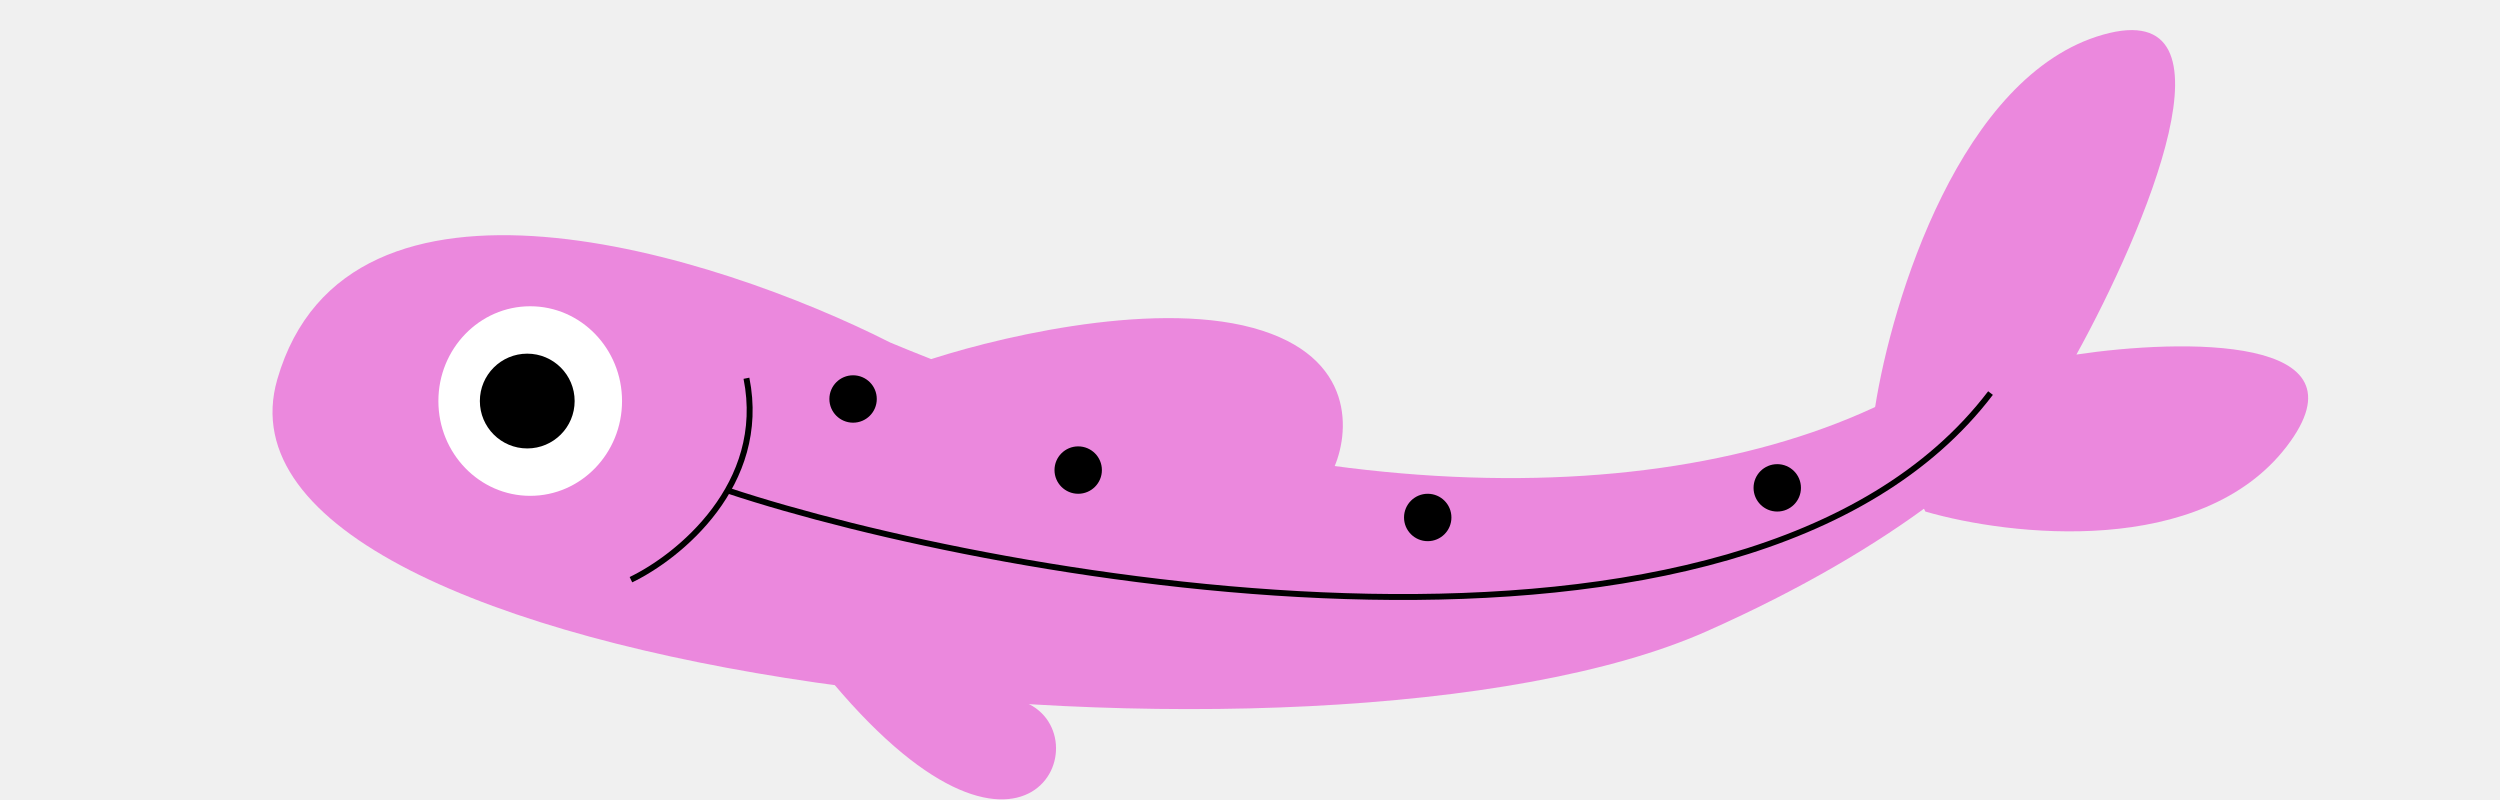
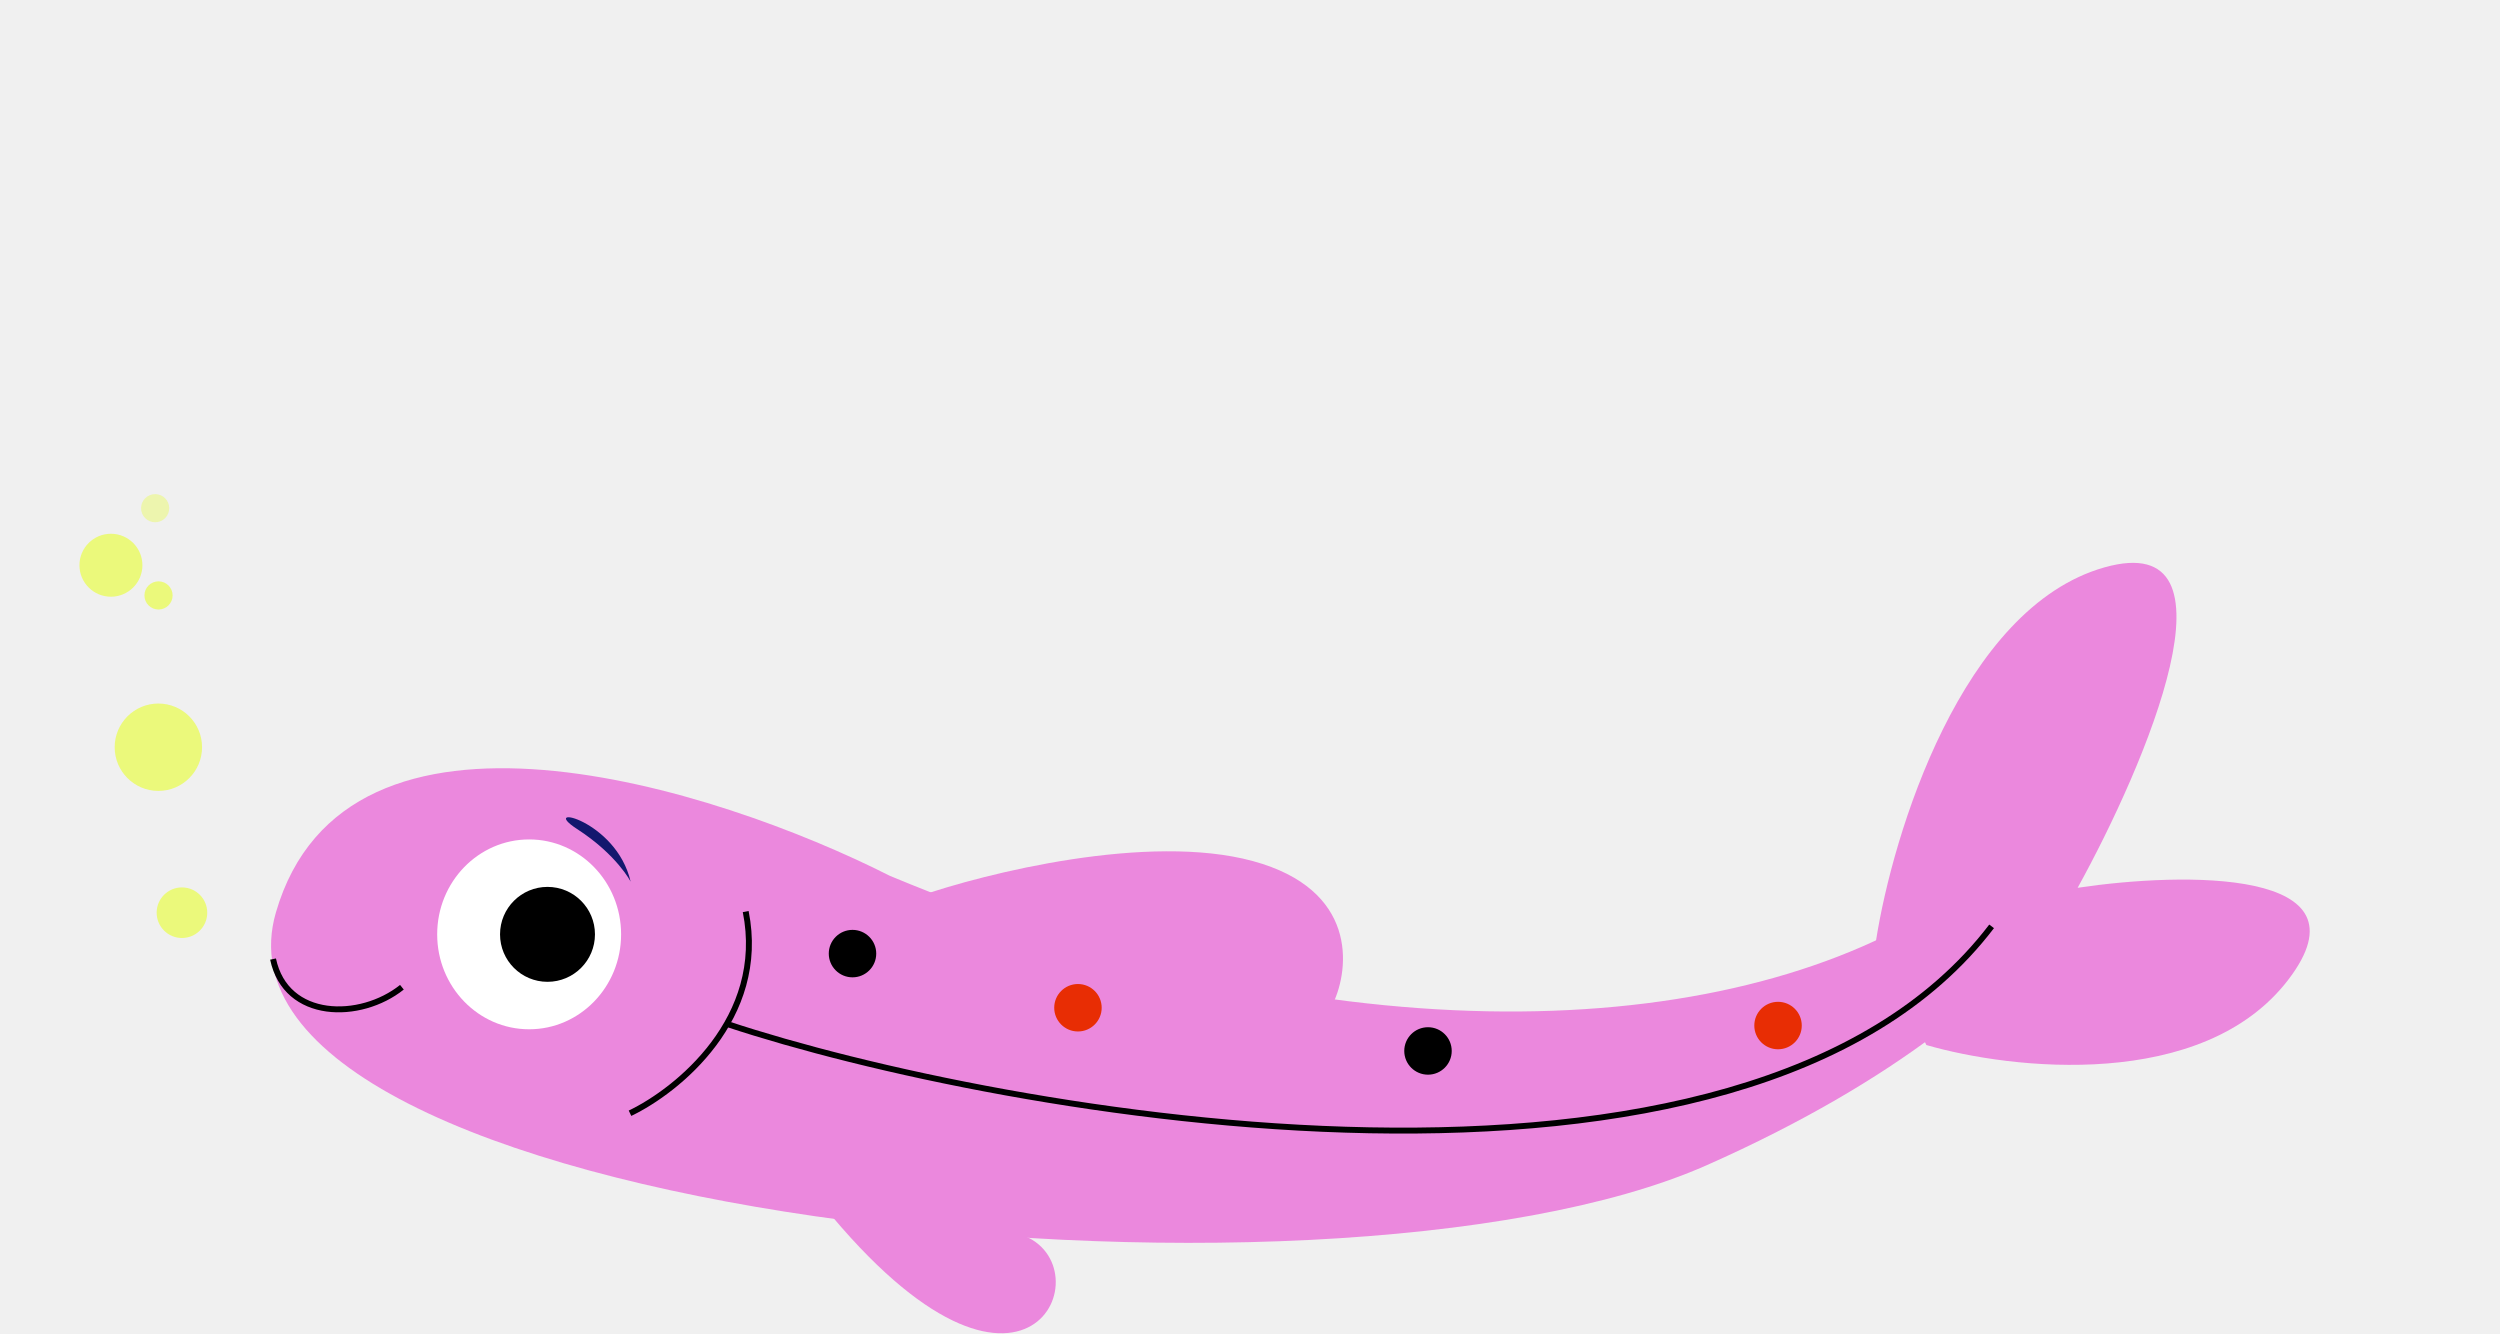
- <svg xmlns="http://www.w3.org/2000/svg" width="422" height="135" viewBox="0 0 422 135" fill="none">
-   <path d="M355 5.848C331 12.648 319.333 50.681 316.5 68.848L325 86.349C339.333 90.515 371.6 94.149 386 75.349C400.4 56.549 368.333 57.182 350.5 59.848C362 39.015 379 -0.952 355 5.848Z" fill="#EB88DD" />
-   <path d="M46.811 64.023C58.638 23.157 120.729 42.868 150.297 57.831C222.659 88.016 288.019 86.468 325.367 64.023C362.716 41.578 352.6 77.955 288.019 106.592C223.437 135.229 32.027 115.105 46.811 64.023Z" fill="#EB88DD" />
-   <ellipse cx="89.5" cy="67.697" rx="15.5" ry="16" fill="white" />
-   <circle cx="89" cy="67.697" r="8" fill="black" />
-   <circle cx="144" cy="67.349" r="4" fill="black" />
-   <circle cx="182" cy="79.349" r="4" fill="black" />
-   <circle cx="241" cy="87.349" r="4" fill="black" />
-   <circle cx="300" cy="82.349" r="4" fill="black" />
-   <path d="M123 82.849C168.833 98.015 294.5 120.849 336 66.349" stroke="black" />
-   <path d="M106.5 97.849C114.5 94.015 129.6 81.849 126 63.849" stroke="black" />
-   <path d="M211.5 55.348C193.9 50.548 166.5 57.348 155 61.348C165 68.148 205.833 76.182 225 79.349C227.833 73.349 229.1 60.148 211.5 55.348Z" fill="#EB88DD" />
-   <path d="M139 113.349C145.333 113.349 160.9 114.349 172.5 118.349C187 123.349 173.5 155.849 139 113.349Z" fill="#EB88DD" />
+ <svg xmlns="http://www.w3.org/2000/svg" width="508" height="271" viewBox="0 0 508 271" fill="none">
+   <path d="M427.602 115.298C398.668 123.496 384.603 169.348 381.188 191.249L391.435 212.347C408.715 217.371 447.615 221.751 464.975 199.086C482.335 176.421 443.677 177.184 422.177 180.399C436.041 155.283 456.536 107.1 427.602 115.298Z" fill="#EB88DD" />
+   <path d="M56.058 185.432C70.316 136.165 145.172 159.928 180.818 177.967C268.056 214.358 346.852 212.492 391.879 185.432C436.906 158.372 424.71 202.228 346.852 236.752C268.994 271.276 38.235 247.016 56.058 185.432Z" fill="#EB88DD" />
+   <path d="M128.145 179.15C128.145 179.15 125.357 173.687 117.258 168.454C109.164 163.22 125.222 166.501 128.145 179.15Z" fill="#13176E" />
+   <circle cx="5.141" cy="5.141" r="5.141" transform="matrix(-1 0 0 1 42.1133 180.32)" fill="#EBF97B" />
+   <circle cx="8.879" cy="8.879" r="8.879" transform="matrix(-1 0 0 1 41.0586 142.957)" fill="#EBF97B" />
+   <ellipse cx="6.398" cy="6.398" rx="6.398" ry="6.398" transform="matrix(-1 0 0 1 28.9395 108.458)" fill="#EBF97B" />
+   <circle cx="2.863" cy="2.863" r="2.863" transform="matrix(-1 0 0 1 35.0762 118.129)" fill="#EBF97B" />
+   <circle opacity="0.56" cx="2.863" cy="2.863" r="2.863" transform="matrix(-1 0 0 1 34.3887 100.401)" fill="#EBF97B" />
+   <ellipse cx="107.522" cy="189.861" rx="18.686" ry="19.289" fill="white" />
+   <circle cx="111.252" cy="189.861" r="9.645" fill="black" />
+   <circle cx="173.229" cy="193.773" r="4.822" fill="black" />
+   <circle cx="219.039" cy="204.774" r="4.822" fill="#E82D04" />
+   <circle cx="290.168" cy="213.553" r="4.822" fill="black" />
+   <circle cx="361.297" cy="208.391" r="4.822" fill="#E82D04" />
+   <path d="M147.908 208.127C203.164 226.412 354.665 253.939 404.696 188.235" stroke-width="1.206" stroke="black" />
+   <path d="M128.018 226.211C137.662 221.59 155.866 206.922 151.526 185.222" stroke-width="1.206" stroke="black" />
+   <path d="M55.484 194.88C58.107 207.34 73.254 207.34 81.669 200.608" stroke-width="1.206" stroke="black" />
+   <path d="M254.603 174.974C233.385 169.187 200.352 177.385 186.488 182.207C198.544 190.405 247.772 200.09 270.879 203.908C274.294 196.674 275.822 180.76 254.603 174.974Z" fill="#EB88DD" />
+   <path d="M167.199 244.897C174.835 244.897 193.601 246.103 207.586 250.925C225.067 256.953 208.792 296.134 167.199 244.897Z" fill="#EB88DD" />
</svg>
